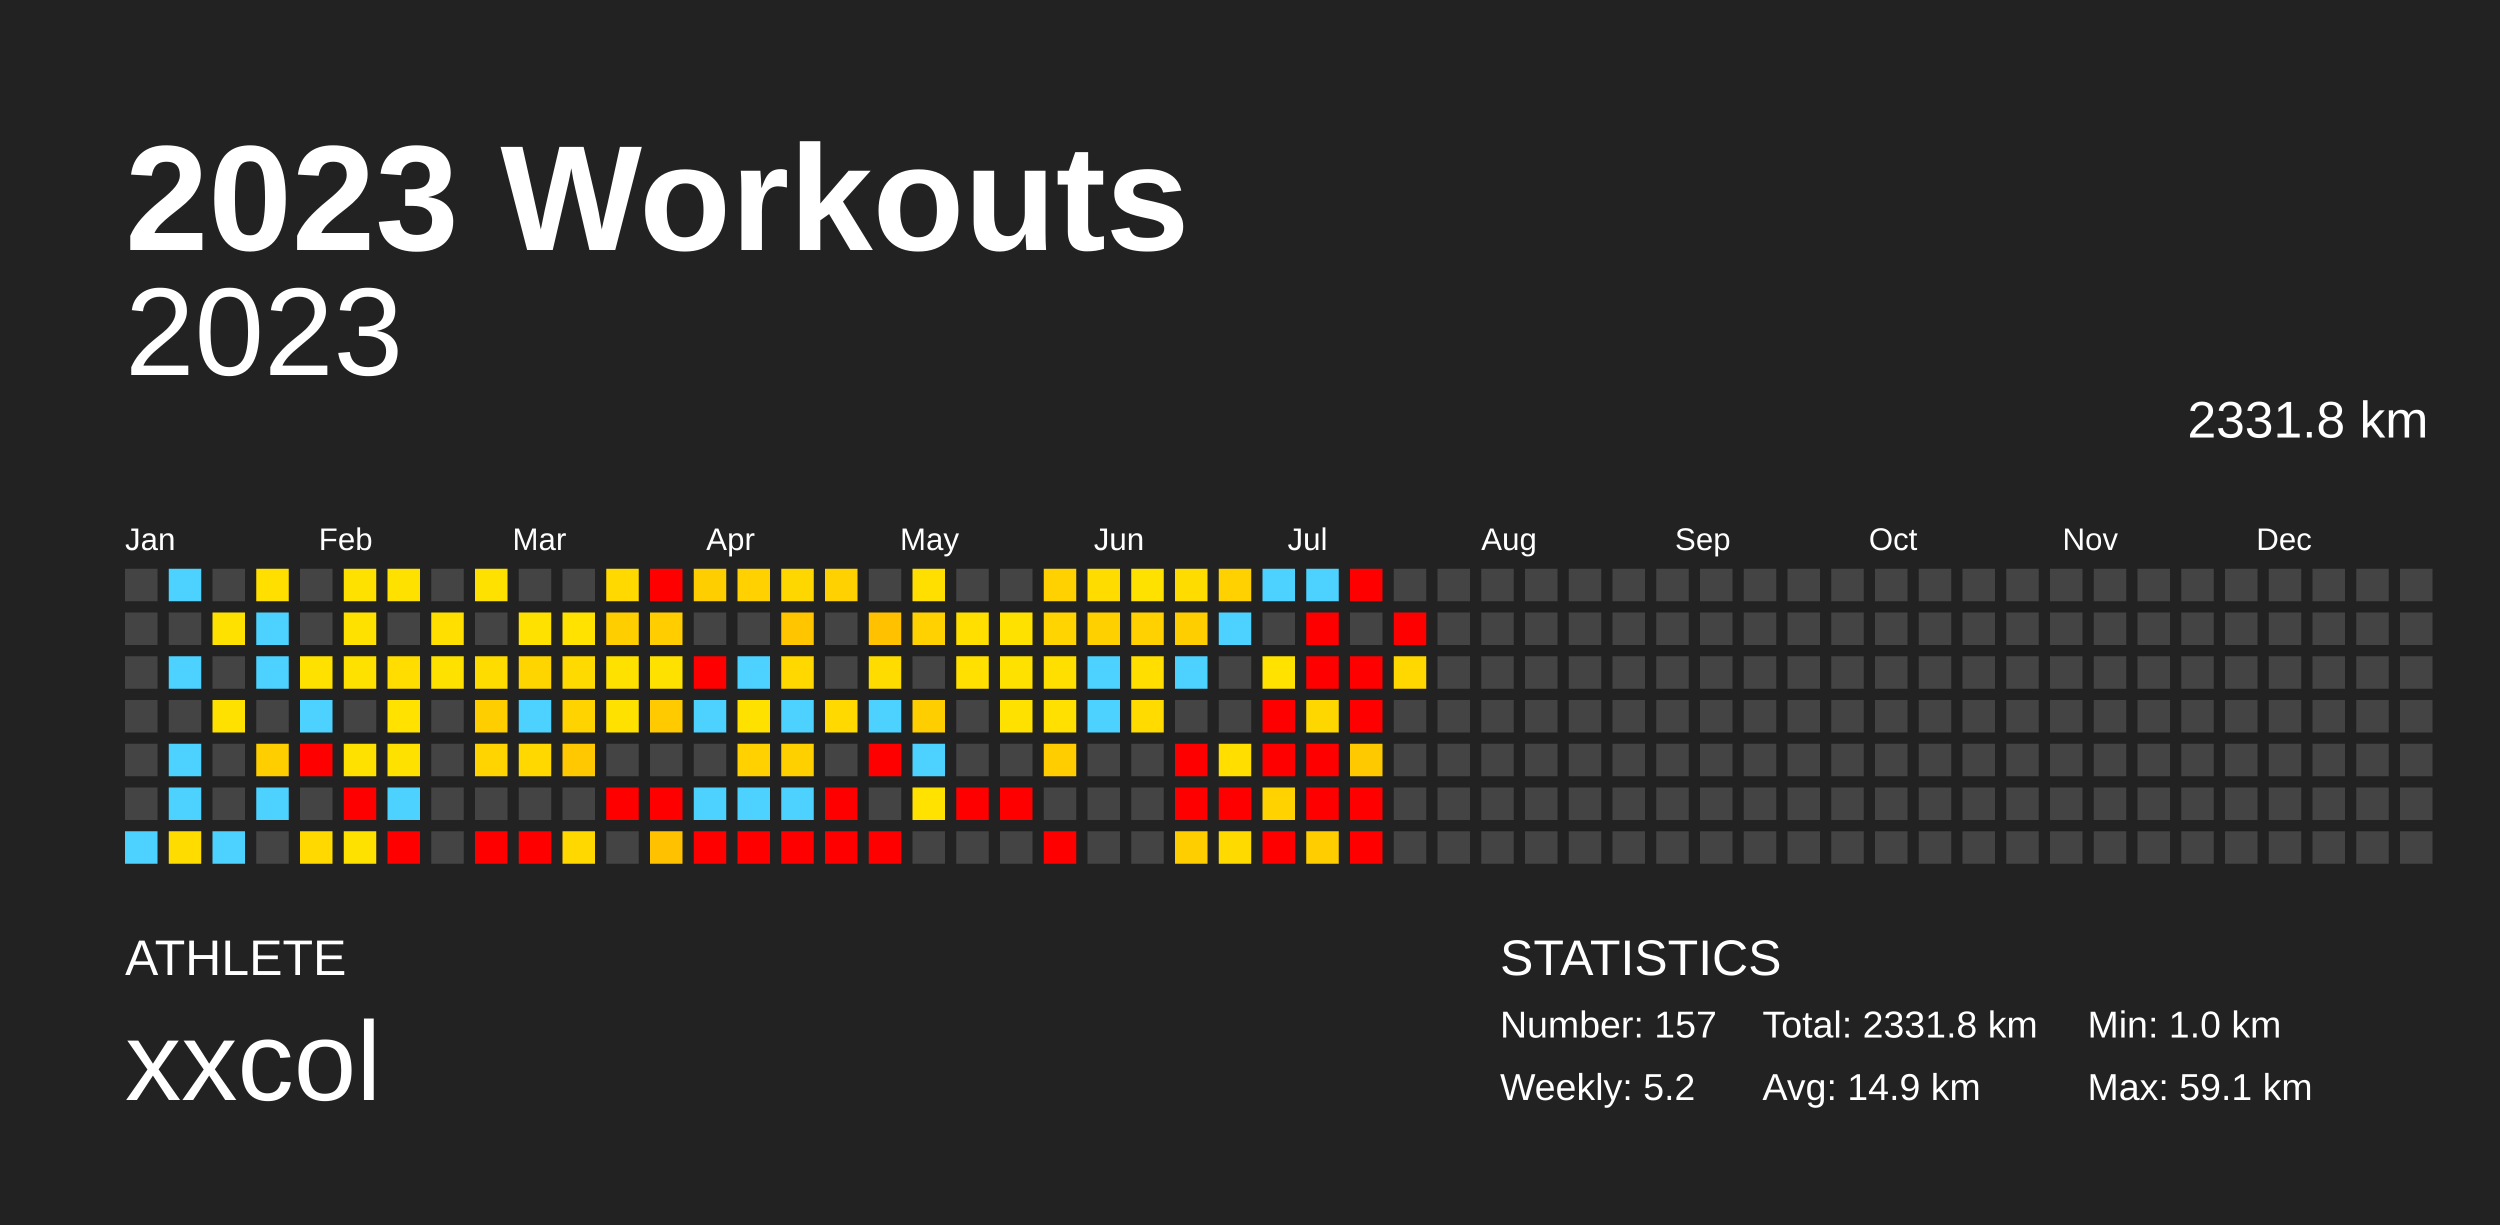
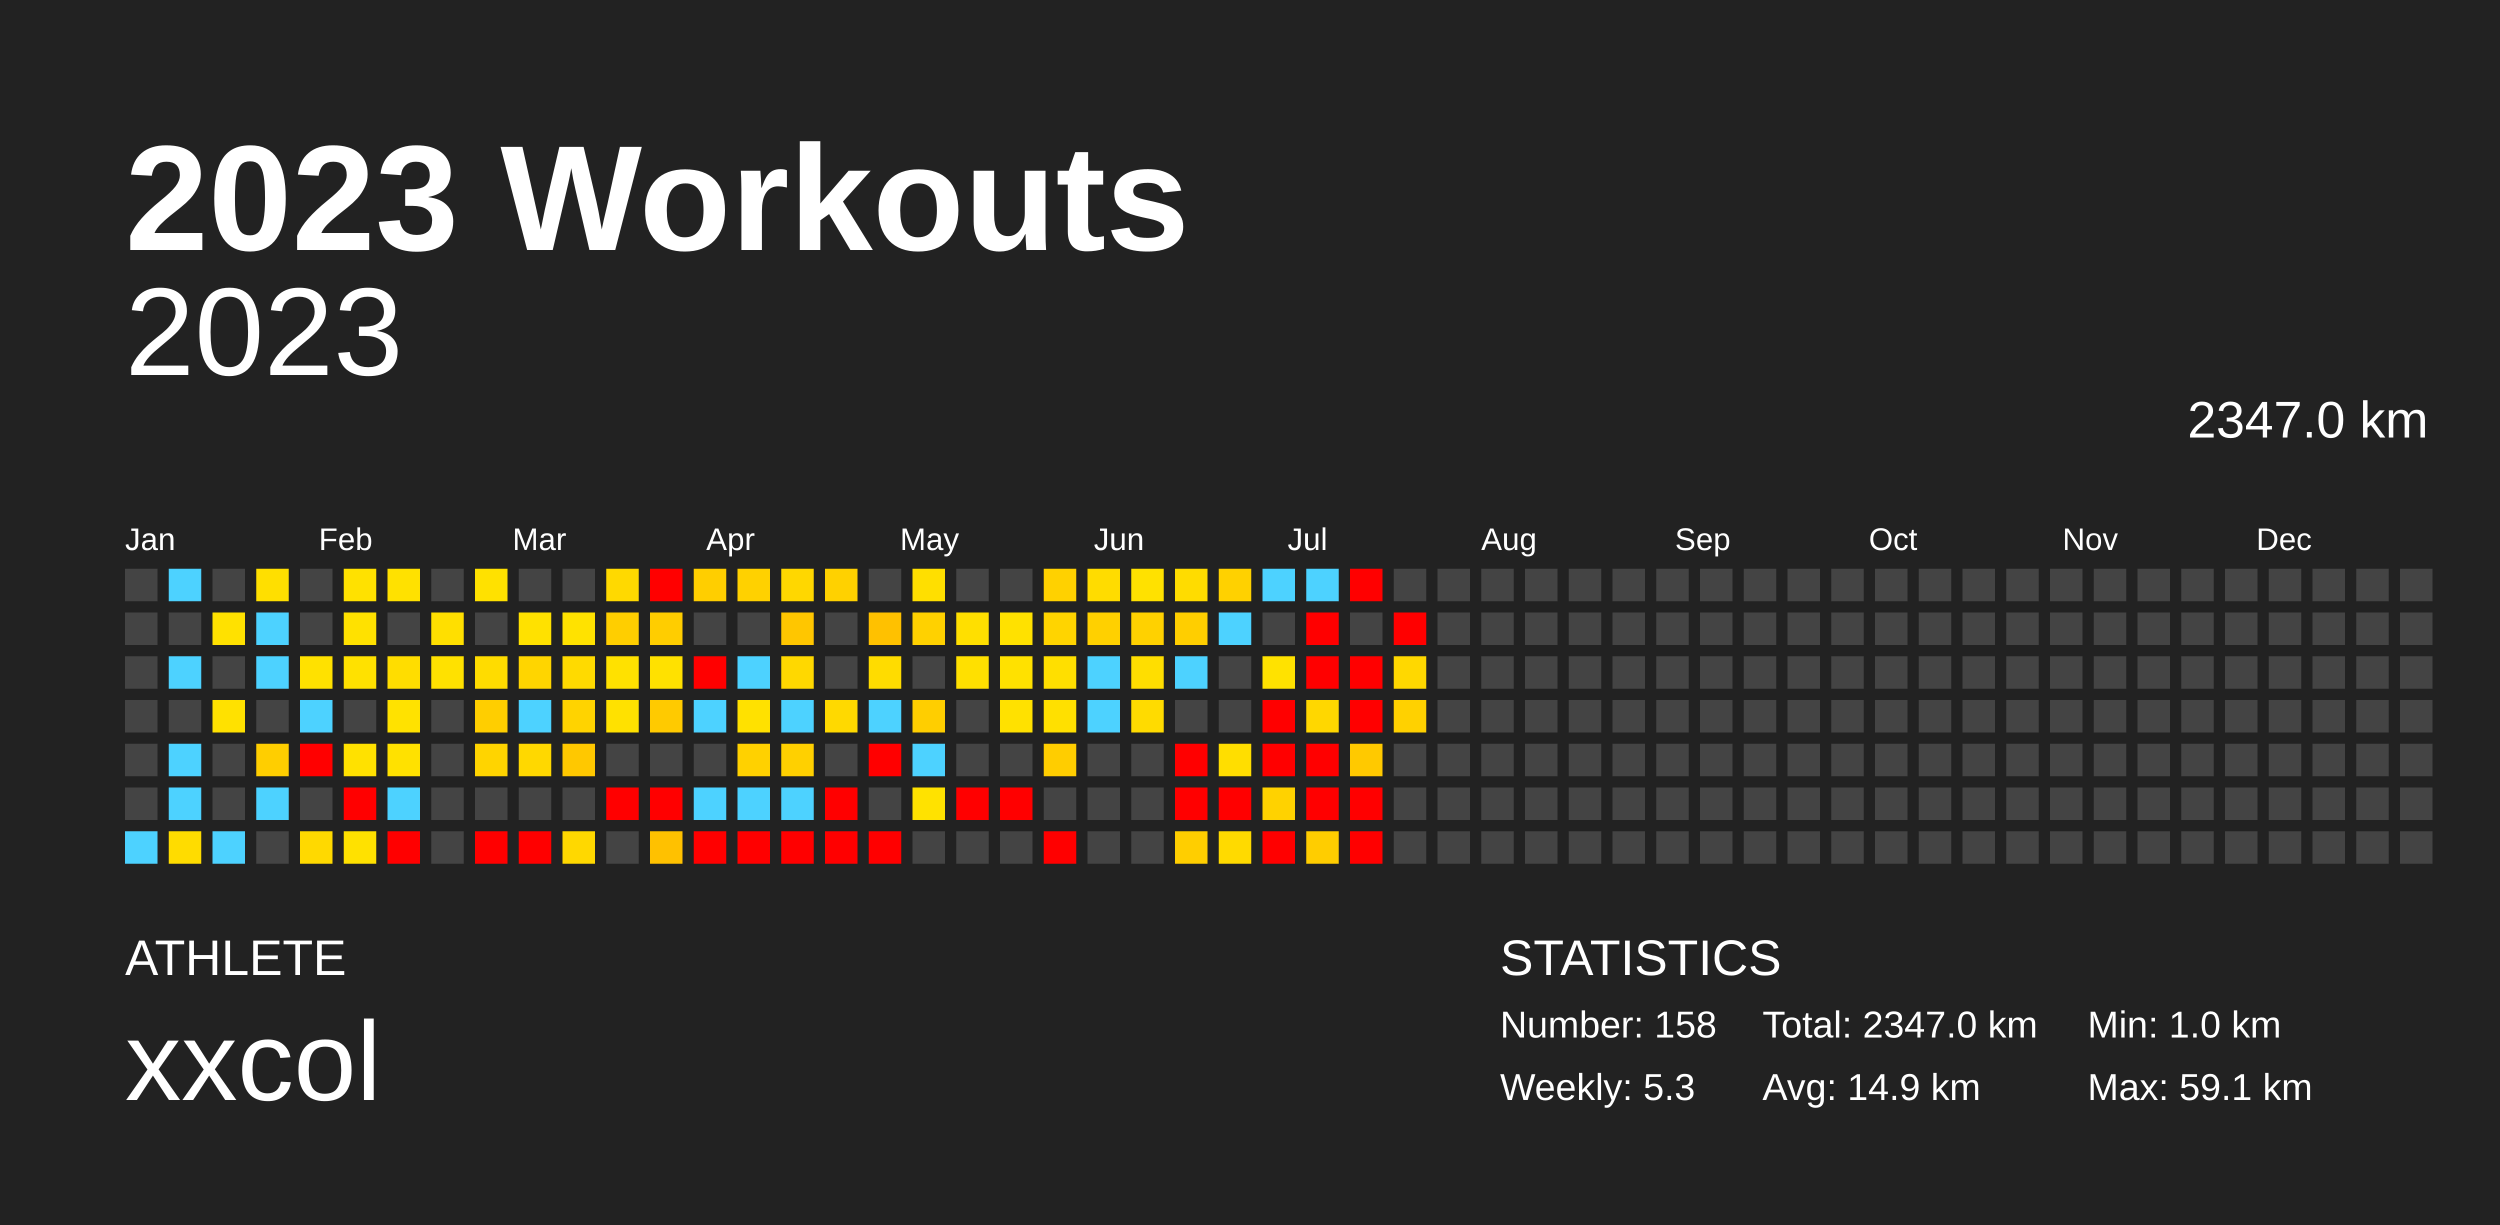
<svg xmlns="http://www.w3.org/2000/svg" baseProfile="full" height="98mm" version="1.1" viewBox="0,0,200,98" width="200mm">
  <defs />
  <rect fill="#222222" height="98" width="200" x="0" y="0" />
  <text fill="#FFFFFF" style="font-size:12px; font-family:Arial; font-weight:bold;" x="10" y="20">2023 Workouts</text>
  <text fill="#FFFFFF" style="font-size:4px; font-family:Arial" x="10" y="78">ATHLETE</text>
  <text fill="#FFFFFF" style="font-size:9px; font-family:Arial" x="10" y="88">xxcol</text>
  <text fill="#FFFFFF" style="font-size:4px; font-family:Arial" x="120" y="78">STATISTICS</text>
-   <text fill="#FFFFFF" style="font-size:3px; font-family:Arial" x="120" y="83">Number: 157</text>
-   <text fill="#FFFFFF" style="font-size:3px; font-family:Arial" x="120" y="88">Weekly: 5.2</text>
-   <text fill="#FFFFFF" style="font-size:3px; font-family:Arial" x="141" y="83">Total: 2331.8 km</text>
+   <text fill="#FFFFFF" style="font-size:3px; font-family:Arial" x="120" y="83">Number: 158</text>
+   <text fill="#FFFFFF" style="font-size:3px; font-family:Arial" x="120" y="88">Weekly: 5.3</text>
+   <text fill="#FFFFFF" style="font-size:3px; font-family:Arial" x="141" y="83">Total: 2347.0 km</text>
  <text fill="#FFFFFF" style="font-size:3px; font-family:Arial" x="141" y="88">Avg: 14.9 km</text>
  <text fill="#FFFFFF" style="font-size:3px; font-family:Arial" x="167" y="83">Min: 1.0 km</text>
  <text fill="#FFFFFF" style="font-size:3px; font-family:Arial" x="167" y="88">Max: 59.1 km</text>
  <text alignment-baseline="hanging" fill="#FFFFFF" style="font-size:10.0px; font-family:Arial;" x="10" y="30">2023</text>
-   <text alignment-baseline="hanging" fill="#FFFFFF" style="font-size:4.125px; font-family:Arial;" x="175" y="35">2331.8 km</text>
+   <text alignment-baseline="hanging" fill="#FFFFFF" style="font-size:4.125px; font-family:Arial;" x="175" y="35">2347.0 km</text>
  <text fill="#FFFFFF" style="font-size:2.5px; font-family:Arial" x="10.0" y="44">Jan</text>
  <text fill="#FFFFFF" style="font-size:2.5px; font-family:Arial" x="25.5" y="44">Feb</text>
  <text fill="#FFFFFF" style="font-size:2.5px; font-family:Arial" x="41.0" y="44">Mar</text>
  <text fill="#FFFFFF" style="font-size:2.5px; font-family:Arial" x="56.5" y="44">Apr</text>
  <text fill="#FFFFFF" style="font-size:2.5px; font-family:Arial" x="72.0" y="44">May</text>
  <text fill="#FFFFFF" style="font-size:2.5px; font-family:Arial" x="87.5" y="44">Jun</text>
  <text fill="#FFFFFF" style="font-size:2.5px; font-family:Arial" x="103.0" y="44">Jul</text>
  <text fill="#FFFFFF" style="font-size:2.5px; font-family:Arial" x="118.5" y="44">Aug</text>
  <text fill="#FFFFFF" style="font-size:2.5px; font-family:Arial" x="134.0" y="44">Sep</text>
  <text fill="#FFFFFF" style="font-size:2.5px; font-family:Arial" x="149.5" y="44">Oct</text>
  <text fill="#FFFFFF" style="font-size:2.5px; font-family:Arial" x="165.0" y="44">Nov</text>
  <text fill="#FFFFFF" style="font-size:2.5px; font-family:Arial" x="180.5" y="44">Dec</text>
  <rect fill="#444444" height="2.6" width="2.6" x="10.0" y="45.5" />
  <rect fill="#444444" height="2.6" width="2.6" x="10.0" y="49.0" />
  <rect fill="#444444" height="2.6" width="2.6" x="10.0" y="52.5" />
  <rect fill="#444444" height="2.6" width="2.6" x="10.0" y="56.0" />
  <rect fill="#444444" height="2.6" width="2.6" x="10.0" y="59.5" />
  <rect fill="#444444" height="2.6" width="2.6" x="10.0" y="63.0" />
  <rect fill="#4dd2ff" height="2.6" width="2.6" x="10.0" y="66.5" />
  <rect fill="#4dd2ff" height="2.6" width="2.6" x="13.5" y="45.5" />
  <rect fill="#444444" height="2.6" width="2.6" x="13.5" y="49.0" />
  <rect fill="#4dd2ff" height="2.6" width="2.6" x="13.5" y="52.5" />
  <rect fill="#444444" height="2.6" width="2.6" x="13.5" y="56.0" />
  <rect fill="#4dd2ff" height="2.6" width="2.6" x="13.5" y="59.5" />
  <rect fill="#4dd2ff" height="2.6" width="2.6" x="13.5" y="63.0" />
  <rect fill="#ffdc00" height="2.6" width="2.6" x="13.5" y="66.5" />
  <rect fill="#444444" height="2.6" width="2.6" x="17.0" y="45.5" />
  <rect fill="#ffe100" height="2.6" width="2.6" x="17.0" y="49.0" />
  <rect fill="#444444" height="2.6" width="2.6" x="17.0" y="52.5" />
  <rect fill="#ffe100" height="2.6" width="2.6" x="17.0" y="56.0" />
  <rect fill="#444444" height="2.6" width="2.6" x="17.0" y="59.5" />
  <rect fill="#444444" height="2.6" width="2.6" x="17.0" y="63.0" />
  <rect fill="#4dd2ff" height="2.6" width="2.6" x="17.0" y="66.5" />
  <rect fill="#ffdf00" height="2.6" width="2.6" x="20.5" y="45.5" />
  <rect fill="#4dd2ff" height="2.6" width="2.6" x="20.5" y="49.0" />
  <rect fill="#4dd2ff" height="2.6" width="2.6" x="20.5" y="52.5" />
  <rect fill="#444444" height="2.6" width="2.6" x="20.5" y="56.0" />
  <rect fill="#ffce00" height="2.6" width="2.6" x="20.5" y="59.5" />
  <rect fill="#4dd2ff" height="2.6" width="2.6" x="20.5" y="63.0" />
  <rect fill="#444444" height="2.6" width="2.6" x="20.5" y="66.5" />
  <rect fill="#444444" height="2.6" width="2.6" x="24.0" y="45.5" />
  <rect fill="#444444" height="2.6" width="2.6" x="24.0" y="49.0" />
  <rect fill="#ffe100" height="2.6" width="2.6" x="24.0" y="52.5" />
  <rect fill="#4dd2ff" height="2.6" width="2.6" x="24.0" y="56.0" />
  <rect fill="red" height="2.6" width="2.6" x="24.0" y="59.5" />
  <rect fill="#444444" height="2.6" width="2.6" x="24.0" y="63.0" />
  <rect fill="#ffd900" height="2.6" width="2.6" x="24.0" y="66.5" />
  <rect fill="#ffe100" height="2.6" width="2.6" x="27.5" y="45.5" />
  <rect fill="#ffe100" height="2.6" width="2.6" x="27.5" y="49.0" />
  <rect fill="#ffe100" height="2.6" width="2.6" x="27.5" y="52.5" />
  <rect fill="#444444" height="2.6" width="2.6" x="27.5" y="56.0" />
  <rect fill="#ffe100" height="2.6" width="2.6" x="27.5" y="59.5" />
  <rect fill="red" height="2.6" width="2.6" x="27.5" y="63.0" />
  <rect fill="#ffe100" height="2.6" width="2.6" x="27.5" y="66.5" />
  <rect fill="#ffe100" height="2.6" width="2.6" x="31.0" y="45.5" />
  <rect fill="#444444" height="2.6" width="2.6" x="31.0" y="49.0" />
  <rect fill="#ffdd00" height="2.6" width="2.6" x="31.0" y="52.5" />
  <rect fill="#ffe200" height="2.6" width="2.6" x="31.0" y="56.0" />
  <rect fill="#ffe100" height="2.6" width="2.6" x="31.0" y="59.5" />
  <rect fill="#4dd2ff" height="2.6" width="2.6" x="31.0" y="63.0" />
  <rect fill="red" height="2.6" width="2.6" x="31.0" y="66.5" />
  <rect fill="#444444" height="2.6" width="2.6" x="34.5" y="45.5" />
  <rect fill="#ffdf00" height="2.6" width="2.6" x="34.5" y="49.0" />
  <rect fill="#ffe100" height="2.6" width="2.6" x="34.5" y="52.5" />
  <rect fill="#444444" height="2.6" width="2.6" x="34.5" y="56.0" />
  <rect fill="#444444" height="2.6" width="2.6" x="34.5" y="59.5" />
  <rect fill="#444444" height="2.6" width="2.6" x="34.5" y="63.0" />
  <rect fill="#444444" height="2.6" width="2.6" x="34.5" y="66.5" />
  <rect fill="#ffe100" height="2.6" width="2.6" x="38.0" y="45.5" />
  <rect fill="#444444" height="2.6" width="2.6" x="38.0" y="49.0" />
  <rect fill="#ffdc00" height="2.6" width="2.6" x="38.0" y="52.5" />
  <rect fill="#ffce00" height="2.6" width="2.6" x="38.0" y="56.0" />
  <rect fill="#ffd400" height="2.6" width="2.6" x="38.0" y="59.5" />
  <rect fill="#444444" height="2.6" width="2.6" x="38.0" y="63.0" />
  <rect fill="red" height="2.6" width="2.6" x="38.0" y="66.5" />
  <rect fill="#444444" height="2.6" width="2.6" x="41.5" y="45.5" />
  <rect fill="#ffe100" height="2.6" width="2.6" x="41.5" y="49.0" />
  <rect fill="#ffd500" height="2.6" width="2.6" x="41.5" y="52.5" />
  <rect fill="#4dd2ff" height="2.6" width="2.6" x="41.5" y="56.0" />
  <rect fill="#ffd800" height="2.6" width="2.6" x="41.5" y="59.5" />
  <rect fill="#444444" height="2.6" width="2.6" x="41.5" y="63.0" />
  <rect fill="red" height="2.6" width="2.6" x="41.5" y="66.5" />
  <rect fill="#444444" height="2.6" width="2.6" x="45.0" y="45.5" />
  <rect fill="#ffe200" height="2.6" width="2.6" x="45.0" y="49.0" />
  <rect fill="#ffda00" height="2.6" width="2.6" x="45.0" y="52.5" />
  <rect fill="#ffd300" height="2.6" width="2.6" x="45.0" y="56.0" />
  <rect fill="#ffc800" height="2.6" width="2.6" x="45.0" y="59.5" />
  <rect fill="#444444" height="2.6" width="2.6" x="45.0" y="63.0" />
  <rect fill="#ffd800" height="2.6" width="2.6" x="45.0" y="66.5" />
  <rect fill="#ffd900" height="2.6" width="2.6" x="48.5" y="45.5" />
  <rect fill="#ffce00" height="2.6" width="2.6" x="48.5" y="49.0" />
  <rect fill="#ffe100" height="2.6" width="2.6" x="48.5" y="52.5" />
  <rect fill="#ffe100" height="2.6" width="2.6" x="48.5" y="56.0" />
  <rect fill="#444444" height="2.6" width="2.6" x="48.5" y="59.5" />
  <rect fill="red" height="2.6" width="2.6" x="48.5" y="63.0" />
  <rect fill="#444444" height="2.6" width="2.6" x="48.5" y="66.5" />
  <rect fill="red" height="2.6" width="2.6" x="52.0" y="45.5" />
  <rect fill="#ffcd00" height="2.6" width="2.6" x="52.0" y="49.0" />
  <rect fill="#ffe100" height="2.6" width="2.6" x="52.0" y="52.5" />
  <rect fill="#ffca00" height="2.6" width="2.6" x="52.0" y="56.0" />
  <rect fill="#444444" height="2.6" width="2.6" x="52.0" y="59.5" />
  <rect fill="red" height="2.6" width="2.6" x="52.0" y="63.0" />
  <rect fill="#ffc100" height="2.6" width="2.6" x="52.0" y="66.5" />
  <rect fill="#ffce00" height="2.6" width="2.6" x="55.5" y="45.5" />
  <rect fill="#444444" height="2.6" width="2.6" x="55.5" y="49.0" />
  <rect fill="red" height="2.6" width="2.6" x="55.5" y="52.5" />
  <rect fill="#4dd2ff" height="2.6" width="2.6" x="55.5" y="56.0" />
  <rect fill="#444444" height="2.6" width="2.6" x="55.5" y="59.5" />
  <rect fill="#4dd2ff" height="2.6" width="2.6" x="55.5" y="63.0" />
  <rect fill="red" height="2.6" width="2.6" x="55.5" y="66.5" />
  <rect fill="#ffd100" height="2.6" width="2.6" x="59.0" y="45.5" />
  <rect fill="#444444" height="2.6" width="2.6" x="59.0" y="49.0" />
  <rect fill="#4dd2ff" height="2.6" width="2.6" x="59.0" y="52.5" />
  <rect fill="#ffe100" height="2.6" width="2.6" x="59.0" y="56.0" />
  <rect fill="#ffd100" height="2.6" width="2.6" x="59.0" y="59.5" />
  <rect fill="#4dd2ff" height="2.6" width="2.6" x="59.0" y="63.0" />
  <rect fill="red" height="2.6" width="2.6" x="59.0" y="66.5" />
  <rect fill="#ffd700" height="2.6" width="2.6" x="62.5" y="45.5" />
  <rect fill="#ffc600" height="2.6" width="2.6" x="62.5" y="49.0" />
  <rect fill="#ffd800" height="2.6" width="2.6" x="62.5" y="52.5" />
  <rect fill="#4dd2ff" height="2.6" width="2.6" x="62.5" y="56.0" />
  <rect fill="#ffd000" height="2.6" width="2.6" x="62.5" y="59.5" />
  <rect fill="#4dd2ff" height="2.6" width="2.6" x="62.5" y="63.0" />
  <rect fill="red" height="2.6" width="2.6" x="62.5" y="66.5" />
  <rect fill="#ffd100" height="2.6" width="2.6" x="66.0" y="45.5" />
  <rect fill="#444444" height="2.6" width="2.6" x="66.0" y="49.0" />
  <rect fill="#444444" height="2.6" width="2.6" x="66.0" y="52.5" />
  <rect fill="#ffd900" height="2.6" width="2.6" x="66.0" y="56.0" />
  <rect fill="#444444" height="2.6" width="2.6" x="66.0" y="59.5" />
  <rect fill="red" height="2.6" width="2.6" x="66.0" y="63.0" />
  <rect fill="red" height="2.6" width="2.6" x="66.0" y="66.5" />
  <rect fill="#444444" height="2.6" width="2.6" x="69.5" y="45.5" />
  <rect fill="#ffc100" height="2.6" width="2.6" x="69.5" y="49.0" />
  <rect fill="#ffdc00" height="2.6" width="2.6" x="69.5" y="52.5" />
  <rect fill="#4dd2ff" height="2.6" width="2.6" x="69.5" y="56.0" />
  <rect fill="red" height="2.6" width="2.6" x="69.5" y="59.5" />
  <rect fill="#444444" height="2.6" width="2.6" x="69.5" y="63.0" />
  <rect fill="red" height="2.6" width="2.6" x="69.5" y="66.5" />
  <rect fill="#ffdf00" height="2.6" width="2.6" x="73.0" y="45.5" />
  <rect fill="#ffd100" height="2.6" width="2.6" x="73.0" y="49.0" />
  <rect fill="#444444" height="2.6" width="2.6" x="73.0" y="52.5" />
  <rect fill="#ffce00" height="2.6" width="2.6" x="73.0" y="56.0" />
  <rect fill="#4dd2ff" height="2.6" width="2.6" x="73.0" y="59.5" />
  <rect fill="#ffe200" height="2.6" width="2.6" x="73.0" y="63.0" />
  <rect fill="#444444" height="2.6" width="2.6" x="73.0" y="66.5" />
  <rect fill="#444444" height="2.6" width="2.6" x="76.5" y="45.5" />
  <rect fill="#ffdf00" height="2.6" width="2.6" x="76.5" y="49.0" />
  <rect fill="#ffe000" height="2.6" width="2.6" x="76.5" y="52.5" />
  <rect fill="#444444" height="2.6" width="2.6" x="76.5" y="56.0" />
  <rect fill="#444444" height="2.6" width="2.6" x="76.5" y="59.5" />
  <rect fill="red" height="2.6" width="2.6" x="76.5" y="63.0" />
  <rect fill="#444444" height="2.6" width="2.6" x="76.5" y="66.5" />
  <rect fill="#444444" height="2.6" width="2.6" x="80.0" y="45.5" />
  <rect fill="#ffe100" height="2.6" width="2.6" x="80.0" y="49.0" />
  <rect fill="#ffe100" height="2.6" width="2.6" x="80.0" y="52.5" />
  <rect fill="#ffe100" height="2.6" width="2.6" x="80.0" y="56.0" />
  <rect fill="#444444" height="2.6" width="2.6" x="80.0" y="59.5" />
  <rect fill="red" height="2.6" width="2.6" x="80.0" y="63.0" />
  <rect fill="#444444" height="2.6" width="2.6" x="80.0" y="66.5" />
  <rect fill="#ffd100" height="2.6" width="2.6" x="83.5" y="45.5" />
  <rect fill="#ffd400" height="2.6" width="2.6" x="83.5" y="49.0" />
  <rect fill="#ffdf00" height="2.6" width="2.6" x="83.5" y="52.5" />
  <rect fill="#ffe000" height="2.6" width="2.6" x="83.5" y="56.0" />
  <rect fill="#ffcd00" height="2.6" width="2.6" x="83.5" y="59.5" />
  <rect fill="#444444" height="2.6" width="2.6" x="83.5" y="63.0" />
  <rect fill="red" height="2.6" width="2.6" x="83.5" y="66.5" />
  <rect fill="#ffdc00" height="2.6" width="2.6" x="87.0" y="45.5" />
  <rect fill="#ffd000" height="2.6" width="2.6" x="87.0" y="49.0" />
  <rect fill="#4dd2ff" height="2.6" width="2.6" x="87.0" y="52.5" />
  <rect fill="#4dd2ff" height="2.6" width="2.6" x="87.0" y="56.0" />
  <rect fill="#444444" height="2.6" width="2.6" x="87.0" y="59.5" />
  <rect fill="#444444" height="2.6" width="2.6" x="87.0" y="63.0" />
  <rect fill="#444444" height="2.6" width="2.6" x="87.0" y="66.5" />
  <rect fill="#ffe100" height="2.6" width="2.6" x="90.5" y="45.5" />
  <rect fill="#ffd100" height="2.6" width="2.6" x="90.5" y="49.0" />
  <rect fill="#ffde00" height="2.6" width="2.6" x="90.5" y="52.5" />
  <rect fill="#ffdb00" height="2.6" width="2.6" x="90.5" y="56.0" />
  <rect fill="#444444" height="2.6" width="2.6" x="90.5" y="59.5" />
  <rect fill="#444444" height="2.6" width="2.6" x="90.5" y="63.0" />
  <rect fill="#444444" height="2.6" width="2.6" x="90.5" y="66.5" />
  <rect fill="#ffdc00" height="2.6" width="2.6" x="94.0" y="45.5" />
  <rect fill="#ffce00" height="2.6" width="2.6" x="94.0" y="49.0" />
  <rect fill="#4dd2ff" height="2.6" width="2.6" x="94.0" y="52.5" />
  <rect fill="#444444" height="2.6" width="2.6" x="94.0" y="56.0" />
  <rect fill="red" height="2.6" width="2.6" x="94.0" y="59.5" />
  <rect fill="red" height="2.6" width="2.6" x="94.0" y="63.0" />
  <rect fill="#ffce00" height="2.6" width="2.6" x="94.0" y="66.5" />
  <rect fill="#ffd100" height="2.6" width="2.6" x="97.5" y="45.5" />
  <rect fill="#4dd2ff" height="2.6" width="2.6" x="97.5" y="49.0" />
  <rect fill="#444444" height="2.6" width="2.6" x="97.5" y="52.5" />
  <rect fill="#444444" height="2.6" width="2.6" x="97.5" y="56.0" />
  <rect fill="#ffde00" height="2.6" width="2.6" x="97.5" y="59.5" />
  <rect fill="red" height="2.6" width="2.6" x="97.5" y="63.0" />
  <rect fill="#ffda00" height="2.6" width="2.6" x="97.5" y="66.5" />
  <rect fill="#4dd2ff" height="2.6" width="2.6" x="101.0" y="45.5" />
  <rect fill="#444444" height="2.6" width="2.6" x="101.0" y="49.0" />
  <rect fill="#ffe200" height="2.6" width="2.6" x="101.0" y="52.5" />
  <rect fill="red" height="2.6" width="2.6" x="101.0" y="56.0" />
  <rect fill="red" height="2.6" width="2.6" x="101.0" y="59.5" />
  <rect fill="#ffd200" height="2.6" width="2.6" x="101.0" y="63.0" />
  <rect fill="red" height="2.6" width="2.6" x="101.0" y="66.5" />
  <rect fill="#4dd2ff" height="2.6" width="2.6" x="104.5" y="45.5" />
  <rect fill="red" height="2.6" width="2.6" x="104.5" y="49.0" />
  <rect fill="red" height="2.6" width="2.6" x="104.5" y="52.5" />
  <rect fill="#ffd700" height="2.6" width="2.6" x="104.5" y="56.0" />
  <rect fill="red" height="2.6" width="2.6" x="104.5" y="59.5" />
  <rect fill="red" height="2.6" width="2.6" x="104.5" y="63.0" />
  <rect fill="#ffcd00" height="2.6" width="2.6" x="104.5" y="66.5" />
  <rect fill="red" height="2.6" width="2.6" x="108.0" y="45.5" />
  <rect fill="#444444" height="2.6" width="2.6" x="108.0" y="49.0" />
  <rect fill="red" height="2.6" width="2.6" x="108.0" y="52.5" />
  <rect fill="red" height="2.6" width="2.6" x="108.0" y="56.0" />
  <rect fill="#ffc900" height="2.6" width="2.6" x="108.0" y="59.5" />
  <rect fill="red" height="2.6" width="2.6" x="108.0" y="63.0" />
  <rect fill="red" height="2.6" width="2.6" x="108.0" y="66.5" />
  <rect fill="#444444" height="2.6" width="2.6" x="111.5" y="45.5" />
  <rect fill="red" height="2.6" width="2.6" x="111.5" y="49.0" />
  <rect fill="#ffd800" height="2.6" width="2.6" x="111.5" y="52.5" />
-   <rect fill="#444444" height="2.6" width="2.6" x="111.5" y="56.0" />
+   <rect fill="#ffd100" height="2.6" width="2.6" x="111.5" y="56.0" />
  <rect fill="#444444" height="2.6" width="2.6" x="111.5" y="59.5" />
  <rect fill="#444444" height="2.6" width="2.6" x="111.5" y="63.0" />
  <rect fill="#444444" height="2.6" width="2.6" x="111.5" y="66.5" />
  <rect fill="#444444" height="2.6" width="2.6" x="115.0" y="45.5" />
  <rect fill="#444444" height="2.6" width="2.6" x="115.0" y="49.0" />
  <rect fill="#444444" height="2.6" width="2.6" x="115.0" y="52.5" />
  <rect fill="#444444" height="2.6" width="2.6" x="115.0" y="56.0" />
  <rect fill="#444444" height="2.6" width="2.6" x="115.0" y="59.5" />
  <rect fill="#444444" height="2.6" width="2.6" x="115.0" y="63.0" />
  <rect fill="#444444" height="2.6" width="2.6" x="115.0" y="66.5" />
  <rect fill="#444444" height="2.6" width="2.6" x="118.5" y="45.5" />
  <rect fill="#444444" height="2.6" width="2.6" x="118.5" y="49.0" />
  <rect fill="#444444" height="2.6" width="2.6" x="118.5" y="52.5" />
  <rect fill="#444444" height="2.6" width="2.6" x="118.5" y="56.0" />
  <rect fill="#444444" height="2.6" width="2.6" x="118.5" y="59.5" />
  <rect fill="#444444" height="2.6" width="2.6" x="118.5" y="63.0" />
  <rect fill="#444444" height="2.6" width="2.6" x="118.5" y="66.5" />
  <rect fill="#444444" height="2.6" width="2.6" x="122.0" y="45.5" />
  <rect fill="#444444" height="2.6" width="2.6" x="122.0" y="49.0" />
  <rect fill="#444444" height="2.6" width="2.6" x="122.0" y="52.5" />
  <rect fill="#444444" height="2.6" width="2.6" x="122.0" y="56.0" />
  <rect fill="#444444" height="2.6" width="2.6" x="122.0" y="59.5" />
  <rect fill="#444444" height="2.6" width="2.6" x="122.0" y="63.0" />
  <rect fill="#444444" height="2.6" width="2.6" x="122.0" y="66.5" />
  <rect fill="#444444" height="2.6" width="2.6" x="125.5" y="45.5" />
  <rect fill="#444444" height="2.6" width="2.6" x="125.5" y="49.0" />
  <rect fill="#444444" height="2.6" width="2.6" x="125.5" y="52.5" />
  <rect fill="#444444" height="2.6" width="2.6" x="125.5" y="56.0" />
  <rect fill="#444444" height="2.6" width="2.6" x="125.5" y="59.5" />
  <rect fill="#444444" height="2.6" width="2.6" x="125.5" y="63.0" />
  <rect fill="#444444" height="2.6" width="2.6" x="125.5" y="66.5" />
  <rect fill="#444444" height="2.6" width="2.6" x="129.0" y="45.5" />
  <rect fill="#444444" height="2.6" width="2.6" x="129.0" y="49.0" />
  <rect fill="#444444" height="2.6" width="2.6" x="129.0" y="52.5" />
  <rect fill="#444444" height="2.6" width="2.6" x="129.0" y="56.0" />
  <rect fill="#444444" height="2.6" width="2.6" x="129.0" y="59.5" />
  <rect fill="#444444" height="2.6" width="2.6" x="129.0" y="63.0" />
  <rect fill="#444444" height="2.6" width="2.6" x="129.0" y="66.5" />
  <rect fill="#444444" height="2.6" width="2.6" x="132.5" y="45.5" />
  <rect fill="#444444" height="2.6" width="2.6" x="132.5" y="49.0" />
  <rect fill="#444444" height="2.6" width="2.6" x="132.5" y="52.5" />
  <rect fill="#444444" height="2.6" width="2.6" x="132.5" y="56.0" />
  <rect fill="#444444" height="2.6" width="2.6" x="132.5" y="59.5" />
  <rect fill="#444444" height="2.6" width="2.6" x="132.5" y="63.0" />
  <rect fill="#444444" height="2.6" width="2.6" x="132.5" y="66.5" />
  <rect fill="#444444" height="2.6" width="2.6" x="136.0" y="45.5" />
  <rect fill="#444444" height="2.6" width="2.6" x="136.0" y="49.0" />
  <rect fill="#444444" height="2.6" width="2.6" x="136.0" y="52.5" />
  <rect fill="#444444" height="2.6" width="2.6" x="136.0" y="56.0" />
  <rect fill="#444444" height="2.6" width="2.6" x="136.0" y="59.5" />
  <rect fill="#444444" height="2.6" width="2.6" x="136.0" y="63.0" />
  <rect fill="#444444" height="2.6" width="2.6" x="136.0" y="66.5" />
  <rect fill="#444444" height="2.6" width="2.6" x="139.5" y="45.5" />
  <rect fill="#444444" height="2.6" width="2.6" x="139.5" y="49.0" />
  <rect fill="#444444" height="2.6" width="2.6" x="139.5" y="52.5" />
  <rect fill="#444444" height="2.6" width="2.6" x="139.5" y="56.0" />
  <rect fill="#444444" height="2.6" width="2.6" x="139.5" y="59.5" />
  <rect fill="#444444" height="2.6" width="2.6" x="139.5" y="63.0" />
  <rect fill="#444444" height="2.6" width="2.6" x="139.5" y="66.5" />
  <rect fill="#444444" height="2.6" width="2.6" x="143.0" y="45.5" />
  <rect fill="#444444" height="2.6" width="2.6" x="143.0" y="49.0" />
  <rect fill="#444444" height="2.6" width="2.6" x="143.0" y="52.5" />
  <rect fill="#444444" height="2.6" width="2.6" x="143.0" y="56.0" />
  <rect fill="#444444" height="2.6" width="2.6" x="143.0" y="59.5" />
  <rect fill="#444444" height="2.6" width="2.6" x="143.0" y="63.0" />
  <rect fill="#444444" height="2.6" width="2.6" x="143.0" y="66.5" />
  <rect fill="#444444" height="2.6" width="2.6" x="146.5" y="45.5" />
  <rect fill="#444444" height="2.6" width="2.6" x="146.5" y="49.0" />
  <rect fill="#444444" height="2.6" width="2.6" x="146.5" y="52.5" />
  <rect fill="#444444" height="2.6" width="2.6" x="146.5" y="56.0" />
  <rect fill="#444444" height="2.6" width="2.6" x="146.5" y="59.5" />
  <rect fill="#444444" height="2.6" width="2.6" x="146.5" y="63.0" />
  <rect fill="#444444" height="2.6" width="2.6" x="146.5" y="66.5" />
  <rect fill="#444444" height="2.6" width="2.6" x="150.0" y="45.5" />
  <rect fill="#444444" height="2.6" width="2.6" x="150.0" y="49.0" />
  <rect fill="#444444" height="2.6" width="2.6" x="150.0" y="52.5" />
  <rect fill="#444444" height="2.6" width="2.6" x="150.0" y="56.0" />
  <rect fill="#444444" height="2.6" width="2.6" x="150.0" y="59.5" />
  <rect fill="#444444" height="2.6" width="2.6" x="150.0" y="63.0" />
  <rect fill="#444444" height="2.6" width="2.6" x="150.0" y="66.5" />
  <rect fill="#444444" height="2.6" width="2.6" x="153.5" y="45.5" />
  <rect fill="#444444" height="2.6" width="2.6" x="153.5" y="49.0" />
  <rect fill="#444444" height="2.6" width="2.6" x="153.5" y="52.5" />
  <rect fill="#444444" height="2.6" width="2.6" x="153.5" y="56.0" />
  <rect fill="#444444" height="2.6" width="2.6" x="153.5" y="59.5" />
  <rect fill="#444444" height="2.6" width="2.6" x="153.5" y="63.0" />
  <rect fill="#444444" height="2.6" width="2.6" x="153.5" y="66.5" />
  <rect fill="#444444" height="2.6" width="2.6" x="157.0" y="45.5" />
  <rect fill="#444444" height="2.6" width="2.6" x="157.0" y="49.0" />
  <rect fill="#444444" height="2.6" width="2.6" x="157.0" y="52.5" />
  <rect fill="#444444" height="2.6" width="2.6" x="157.0" y="56.0" />
  <rect fill="#444444" height="2.6" width="2.6" x="157.0" y="59.5" />
  <rect fill="#444444" height="2.6" width="2.6" x="157.0" y="63.0" />
  <rect fill="#444444" height="2.6" width="2.6" x="157.0" y="66.5" />
  <rect fill="#444444" height="2.6" width="2.6" x="160.5" y="45.5" />
  <rect fill="#444444" height="2.6" width="2.6" x="160.5" y="49.0" />
  <rect fill="#444444" height="2.6" width="2.6" x="160.5" y="52.5" />
  <rect fill="#444444" height="2.6" width="2.6" x="160.5" y="56.0" />
  <rect fill="#444444" height="2.6" width="2.6" x="160.5" y="59.5" />
  <rect fill="#444444" height="2.6" width="2.6" x="160.5" y="63.0" />
  <rect fill="#444444" height="2.6" width="2.6" x="160.5" y="66.5" />
  <rect fill="#444444" height="2.6" width="2.6" x="164.0" y="45.5" />
  <rect fill="#444444" height="2.6" width="2.6" x="164.0" y="49.0" />
  <rect fill="#444444" height="2.6" width="2.6" x="164.0" y="52.5" />
  <rect fill="#444444" height="2.6" width="2.6" x="164.0" y="56.0" />
  <rect fill="#444444" height="2.6" width="2.6" x="164.0" y="59.5" />
  <rect fill="#444444" height="2.6" width="2.6" x="164.0" y="63.0" />
  <rect fill="#444444" height="2.6" width="2.6" x="164.0" y="66.5" />
  <rect fill="#444444" height="2.6" width="2.6" x="167.5" y="45.5" />
  <rect fill="#444444" height="2.6" width="2.6" x="167.5" y="49.0" />
  <rect fill="#444444" height="2.6" width="2.6" x="167.5" y="52.5" />
  <rect fill="#444444" height="2.6" width="2.6" x="167.5" y="56.0" />
  <rect fill="#444444" height="2.6" width="2.6" x="167.5" y="59.5" />
  <rect fill="#444444" height="2.6" width="2.6" x="167.5" y="63.0" />
  <rect fill="#444444" height="2.6" width="2.6" x="167.5" y="66.5" />
  <rect fill="#444444" height="2.6" width="2.6" x="171.0" y="45.5" />
  <rect fill="#444444" height="2.6" width="2.6" x="171.0" y="49.0" />
  <rect fill="#444444" height="2.6" width="2.6" x="171.0" y="52.5" />
  <rect fill="#444444" height="2.6" width="2.6" x="171.0" y="56.0" />
  <rect fill="#444444" height="2.6" width="2.6" x="171.0" y="59.5" />
  <rect fill="#444444" height="2.6" width="2.6" x="171.0" y="63.0" />
  <rect fill="#444444" height="2.6" width="2.6" x="171.0" y="66.5" />
  <rect fill="#444444" height="2.6" width="2.6" x="174.5" y="45.5" />
  <rect fill="#444444" height="2.6" width="2.6" x="174.5" y="49.0" />
  <rect fill="#444444" height="2.6" width="2.6" x="174.5" y="52.5" />
  <rect fill="#444444" height="2.6" width="2.6" x="174.5" y="56.0" />
  <rect fill="#444444" height="2.6" width="2.6" x="174.5" y="59.5" />
  <rect fill="#444444" height="2.6" width="2.6" x="174.5" y="63.0" />
  <rect fill="#444444" height="2.6" width="2.6" x="174.5" y="66.5" />
  <rect fill="#444444" height="2.6" width="2.6" x="178.0" y="45.5" />
  <rect fill="#444444" height="2.6" width="2.6" x="178.0" y="49.0" />
  <rect fill="#444444" height="2.6" width="2.6" x="178.0" y="52.5" />
  <rect fill="#444444" height="2.6" width="2.6" x="178.0" y="56.0" />
  <rect fill="#444444" height="2.6" width="2.6" x="178.0" y="59.5" />
  <rect fill="#444444" height="2.6" width="2.6" x="178.0" y="63.0" />
  <rect fill="#444444" height="2.6" width="2.6" x="178.0" y="66.5" />
  <rect fill="#444444" height="2.6" width="2.6" x="181.5" y="45.5" />
  <rect fill="#444444" height="2.6" width="2.6" x="181.5" y="49.0" />
  <rect fill="#444444" height="2.6" width="2.6" x="181.5" y="52.5" />
  <rect fill="#444444" height="2.6" width="2.6" x="181.5" y="56.0" />
  <rect fill="#444444" height="2.6" width="2.6" x="181.5" y="59.5" />
  <rect fill="#444444" height="2.6" width="2.6" x="181.5" y="63.0" />
  <rect fill="#444444" height="2.6" width="2.6" x="181.5" y="66.5" />
  <rect fill="#444444" height="2.6" width="2.6" x="185.0" y="45.5" />
  <rect fill="#444444" height="2.6" width="2.6" x="185.0" y="49.0" />
  <rect fill="#444444" height="2.6" width="2.6" x="185.0" y="52.5" />
  <rect fill="#444444" height="2.6" width="2.6" x="185.0" y="56.0" />
  <rect fill="#444444" height="2.6" width="2.6" x="185.0" y="59.5" />
  <rect fill="#444444" height="2.6" width="2.6" x="185.0" y="63.0" />
  <rect fill="#444444" height="2.6" width="2.6" x="185.0" y="66.5" />
  <rect fill="#444444" height="2.6" width="2.6" x="188.5" y="45.5" />
  <rect fill="#444444" height="2.6" width="2.6" x="188.5" y="49.0" />
  <rect fill="#444444" height="2.6" width="2.6" x="188.5" y="52.5" />
  <rect fill="#444444" height="2.6" width="2.6" x="188.5" y="56.0" />
  <rect fill="#444444" height="2.6" width="2.6" x="188.5" y="59.5" />
  <rect fill="#444444" height="2.6" width="2.6" x="188.5" y="63.0" />
  <rect fill="#444444" height="2.6" width="2.6" x="188.5" y="66.5" />
  <rect fill="#444444" height="2.6" width="2.6" x="192.0" y="45.5" />
  <rect fill="#444444" height="2.6" width="2.6" x="192.0" y="49.0" />
  <rect fill="#444444" height="2.6" width="2.6" x="192.0" y="52.5" />
  <rect fill="#444444" height="2.6" width="2.6" x="192.0" y="56.0" />
  <rect fill="#444444" height="2.6" width="2.6" x="192.0" y="59.5" />
  <rect fill="#444444" height="2.6" width="2.6" x="192.0" y="63.0" />
  <rect fill="#444444" height="2.6" width="2.6" x="192.0" y="66.5" />
</svg>
